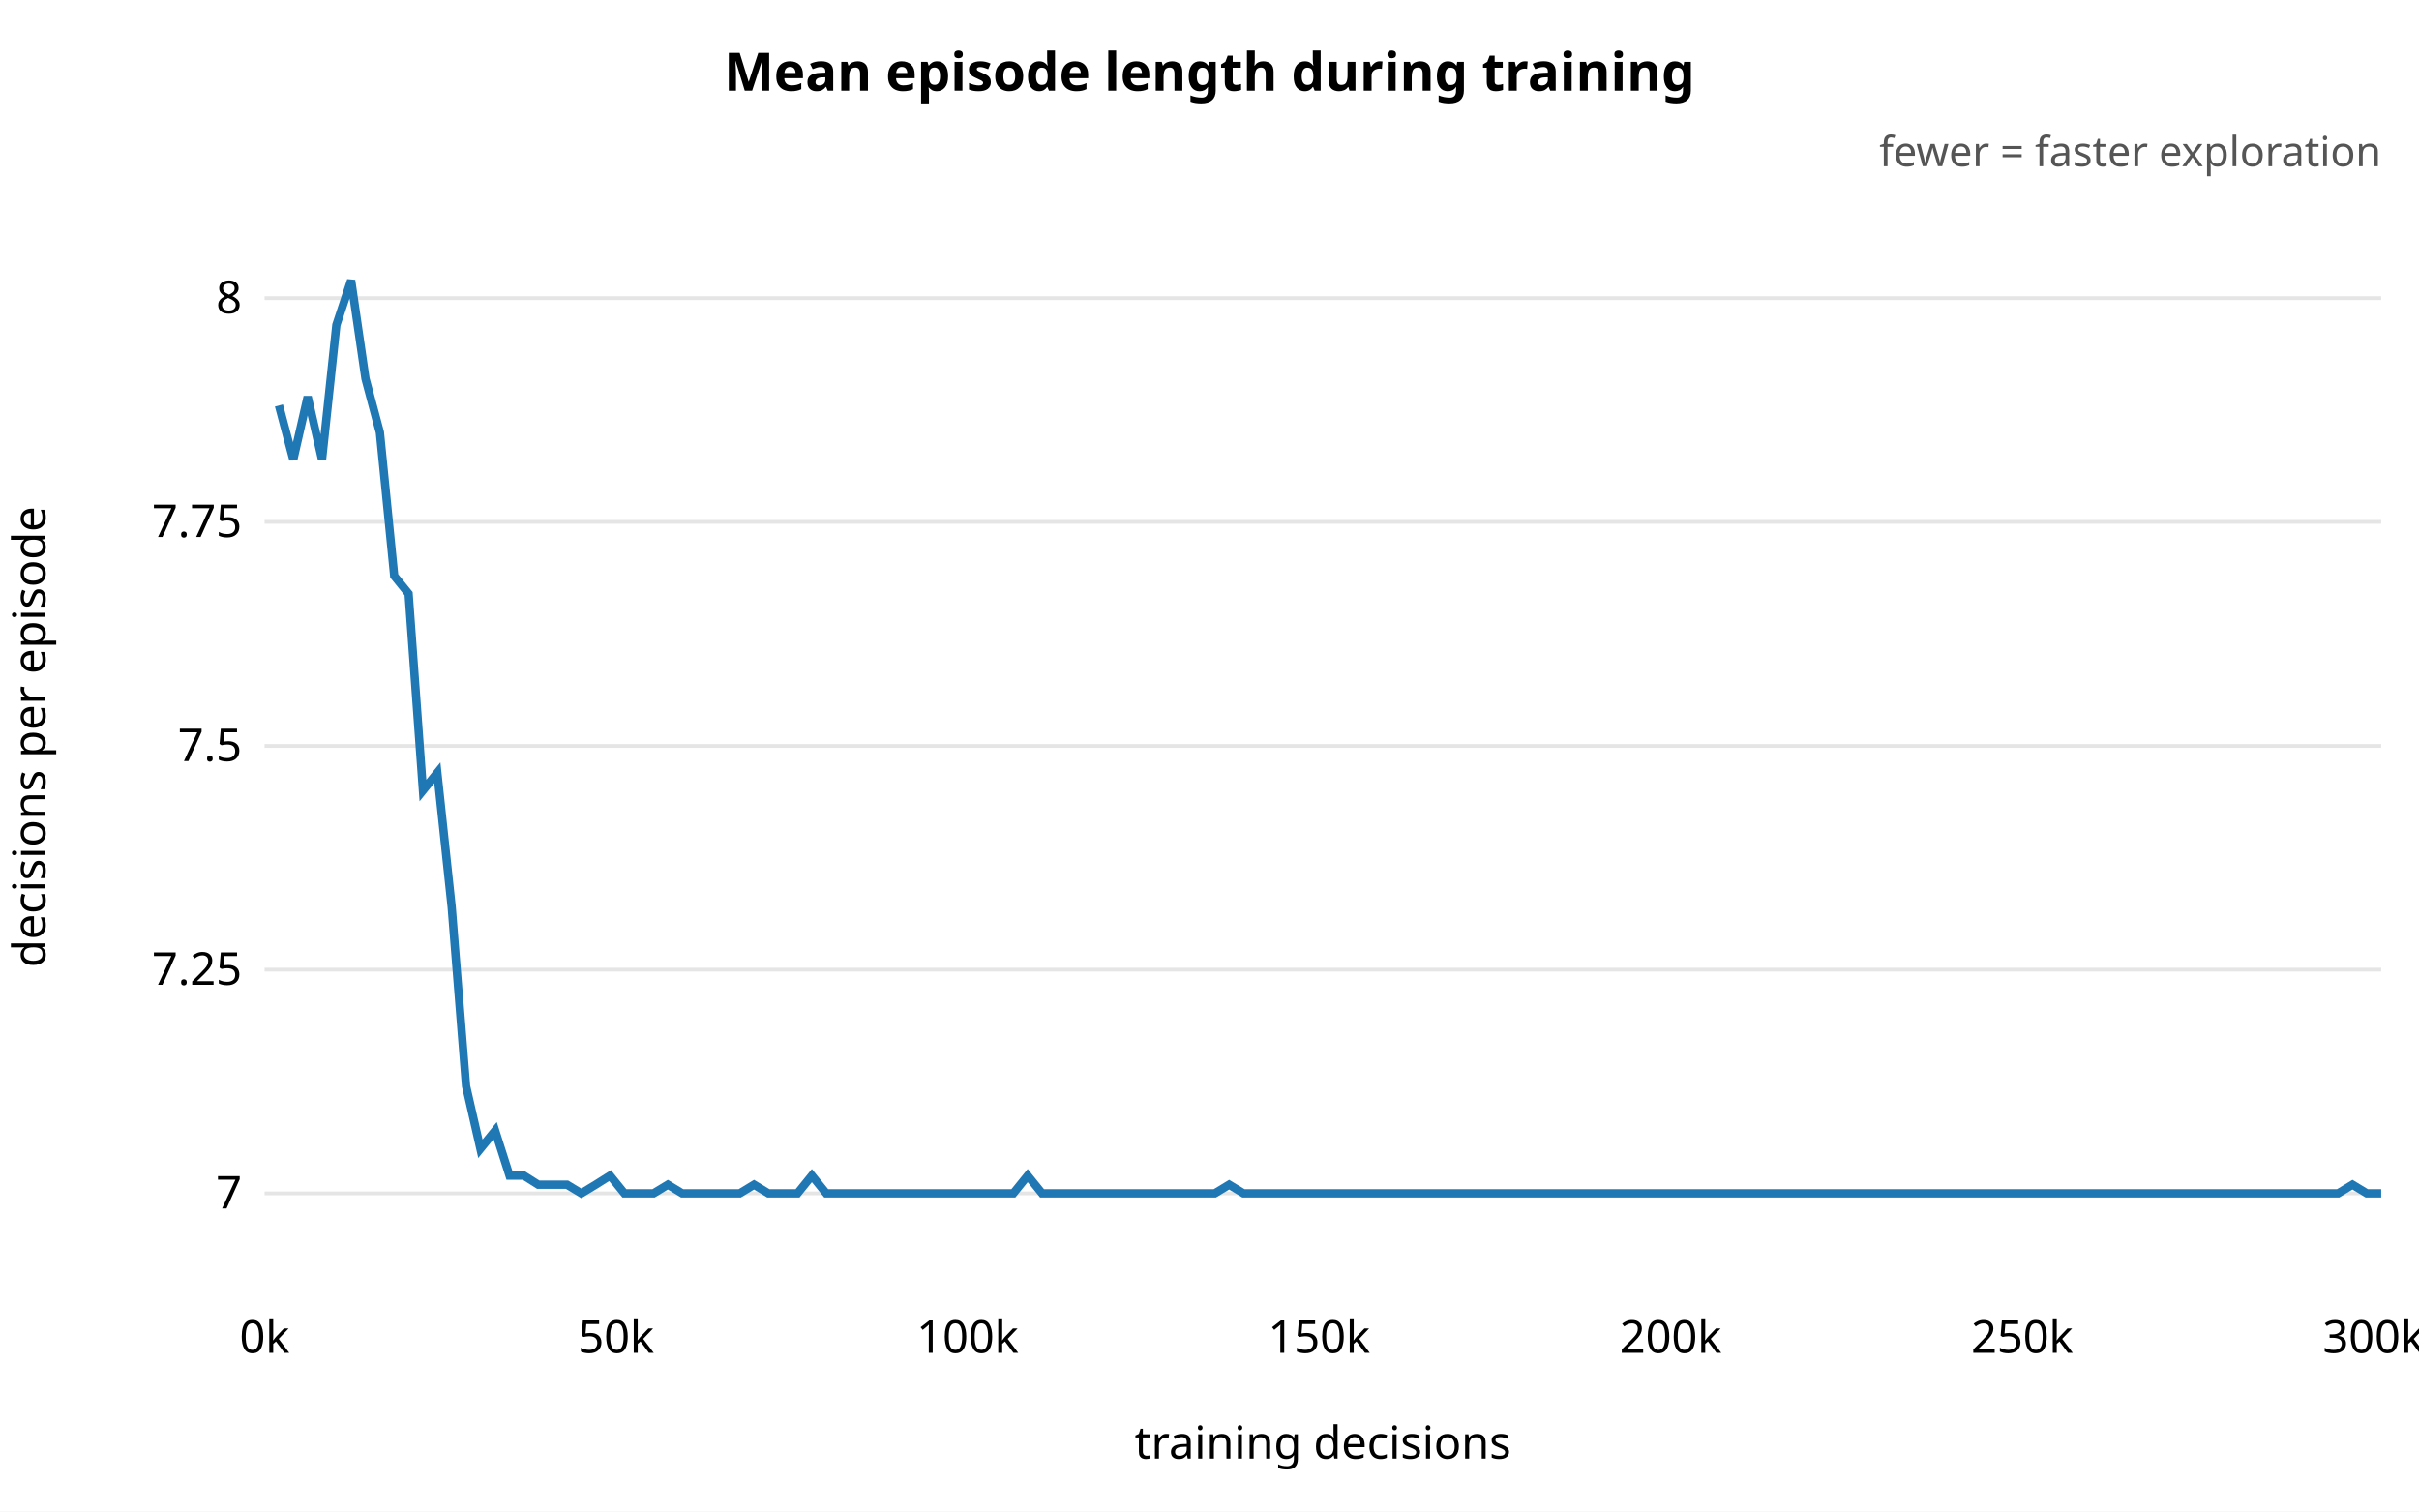
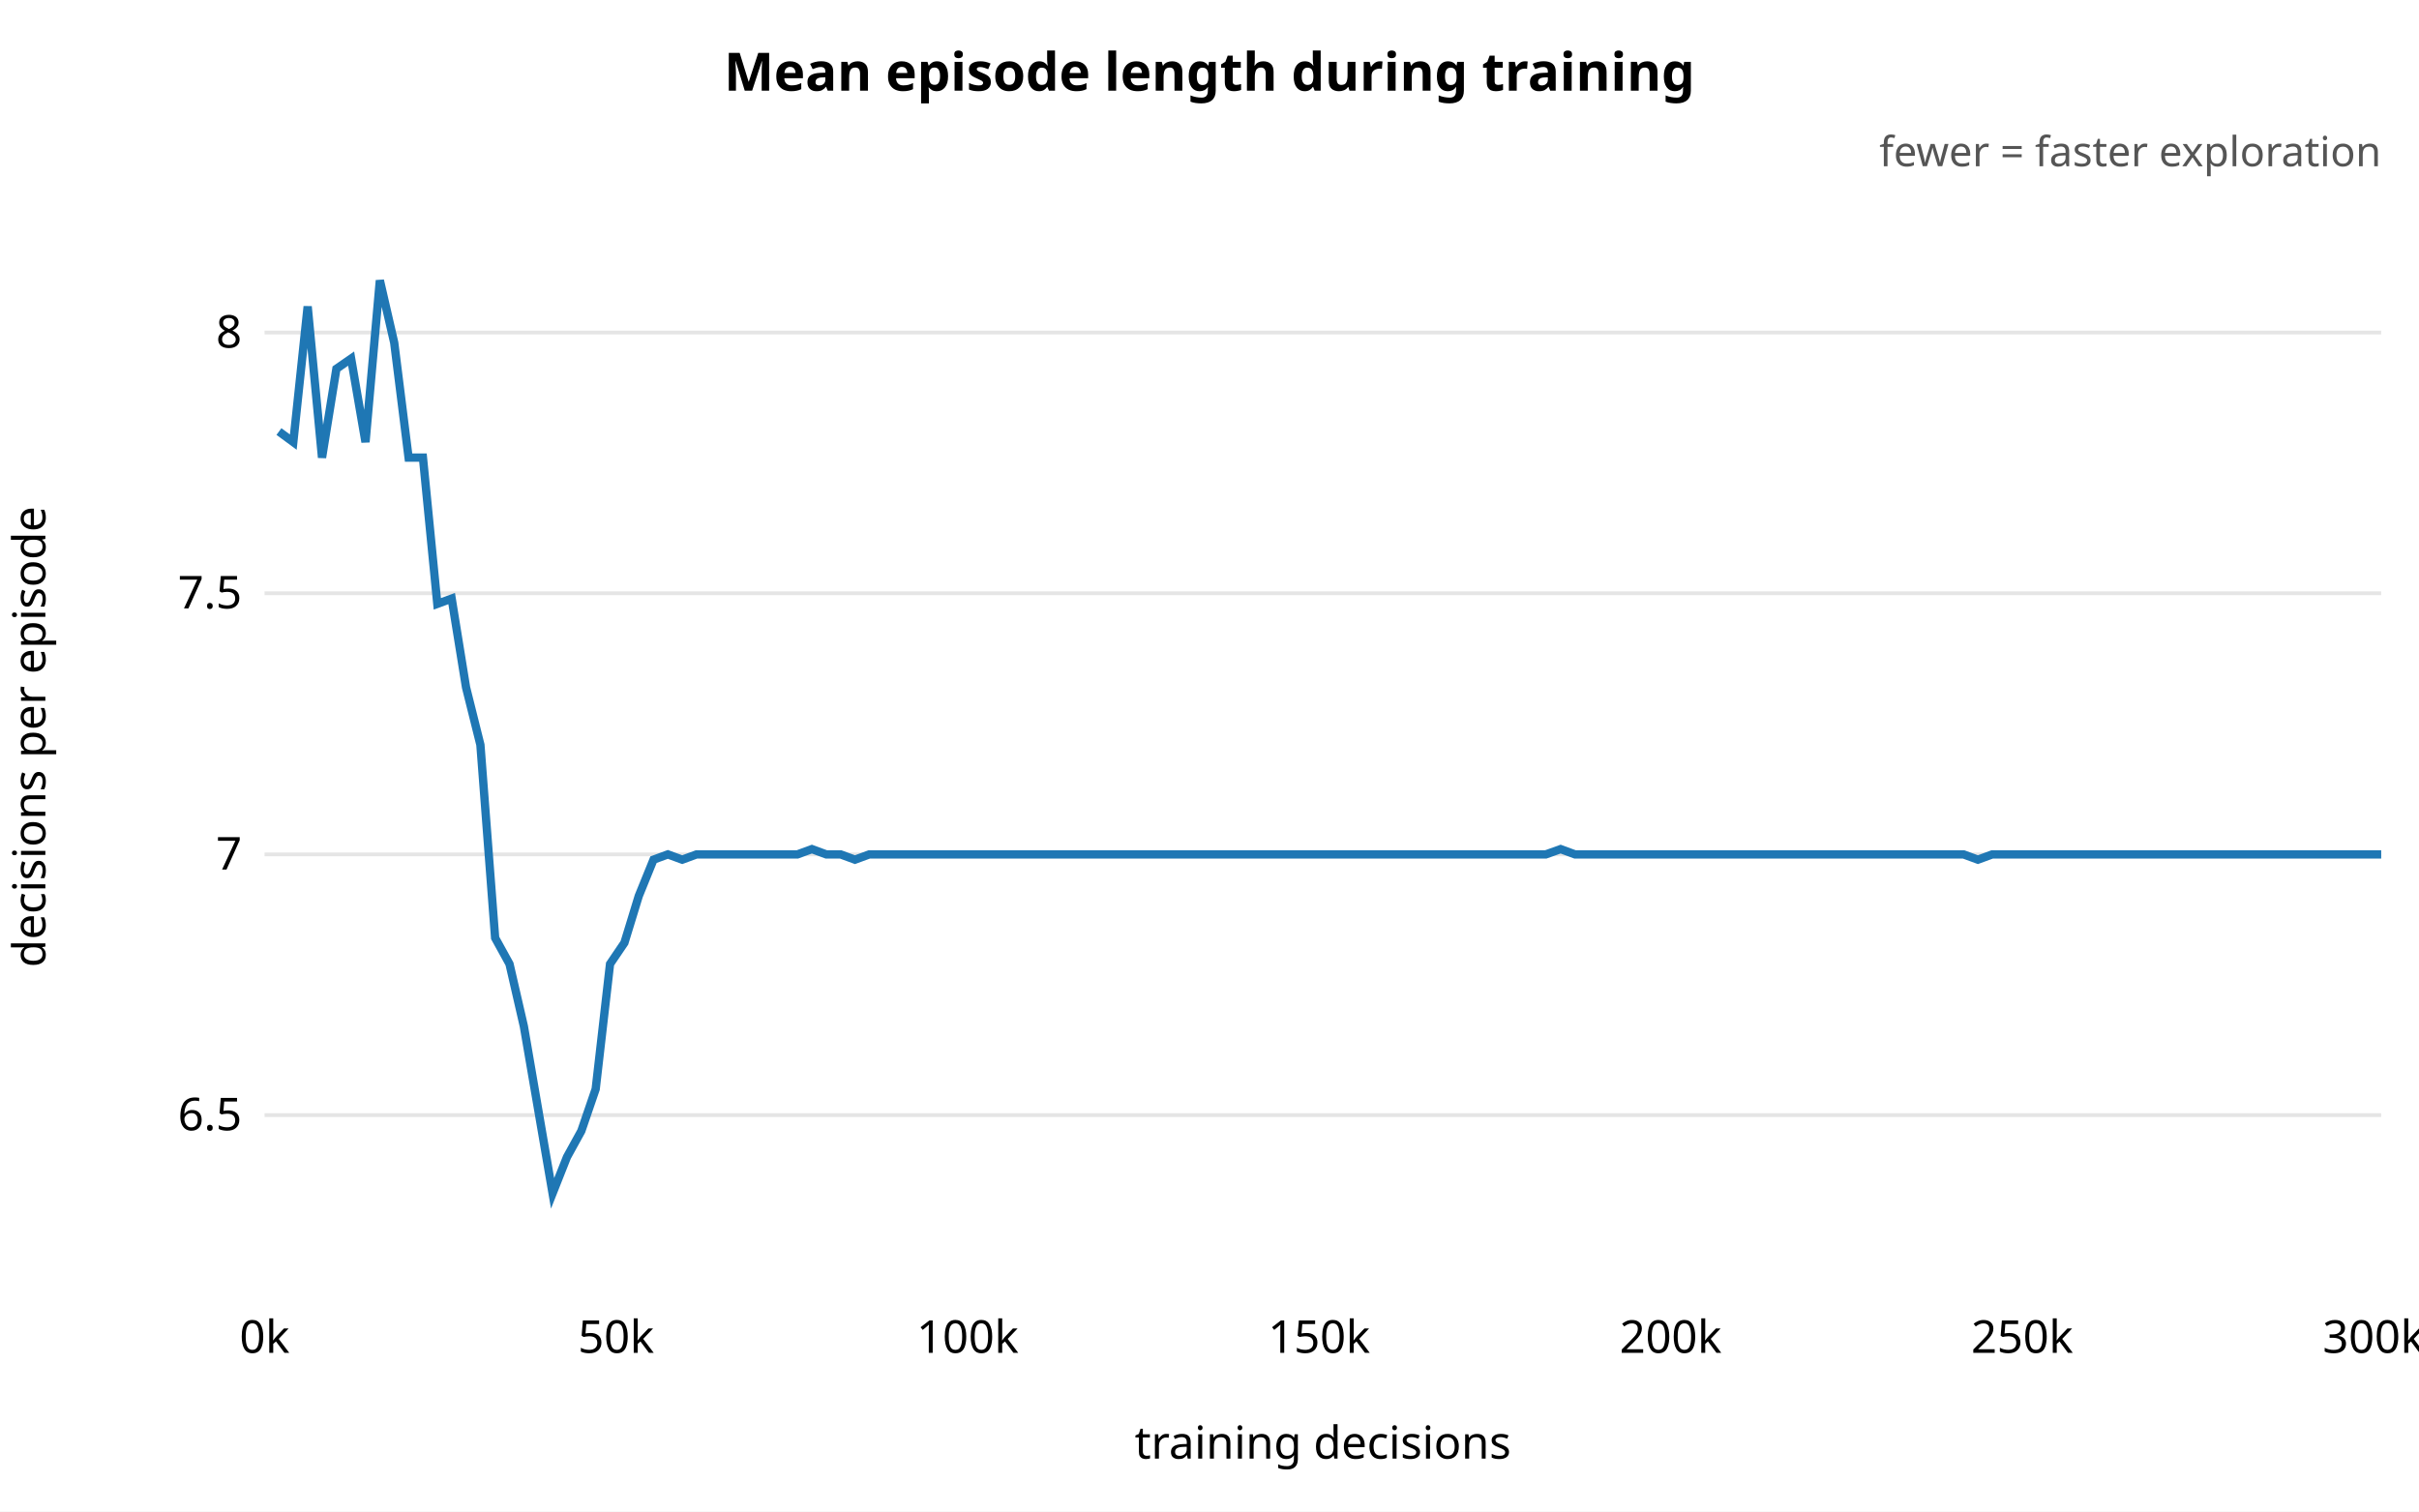
<svg xmlns="http://www.w3.org/2000/svg" width="640" height="400" font-family="sans-serif">
  <rect width="640" height="400" fill="white" />
  <text x="320.0" y="24" text-anchor="middle" font-size="14" font-weight="bold">Mean episode length during training</text>
  <text x="630" y="44" text-anchor="end" font-size="11" fill="#555">fewer = faster exploration</text>
-   <line x1="70" x2="630" y1="315.8" y2="315.8" stroke="#e5e5e5" />
-   <text x="64" y="319.8" text-anchor="end" font-size="12">7</text>
-   <line x1="70" x2="630" y1="256.6" y2="256.6" stroke="#e5e5e5" />
-   <text x="64" y="260.6" text-anchor="end" font-size="12">7.25</text>
-   <line x1="70" x2="630" y1="197.4" y2="197.4" stroke="#e5e5e5" />
-   <text x="64" y="201.4" text-anchor="end" font-size="12">7.5</text>
-   <line x1="70" x2="630" y1="138.1" y2="138.1" stroke="#e5e5e5" />
-   <text x="64" y="142.1" text-anchor="end" font-size="12">7.75</text>
-   <line x1="70" x2="630" y1="78.9" y2="78.9" stroke="#e5e5e5" />
-   <text x="64" y="82.9" text-anchor="end" font-size="12">8</text>
+   <line x1="70" x2="630" y1="295.1" y2="295.1" stroke="#e5e5e5" />
+   <text x="64" y="299.1" text-anchor="end" font-size="12">6.5</text>
+   <line x1="70" x2="630" y1="226.1" y2="226.1" stroke="#e5e5e5" />
+   <text x="64" y="230.1" text-anchor="end" font-size="12">7</text>
+   <line x1="70" x2="630" y1="157.0" y2="157.0" stroke="#e5e5e5" />
+   <text x="64" y="161.0" text-anchor="end" font-size="12">7.5</text>
+   <line x1="70" x2="630" y1="88.0" y2="88.0" stroke="#e5e5e5" />
+   <text x="64" y="92.0" text-anchor="end" font-size="12">8</text>
  <text x="70.0" y="358" text-anchor="middle" font-size="12">0k</text>
  <text x="163.0" y="358" text-anchor="middle" font-size="12">50k</text>
  <text x="256.0" y="358" text-anchor="middle" font-size="12">100k</text>
  <text x="349.0" y="358" text-anchor="middle" font-size="12">150k</text>
  <text x="442.0" y="358" text-anchor="middle" font-size="12">200k</text>
  <text x="535.0" y="358" text-anchor="middle" font-size="12">250k</text>
  <text x="628.0" y="358" text-anchor="middle" font-size="12">300k</text>
  <text x="350.0" y="386" text-anchor="middle" font-size="12">training decisions</text>
  <text x="12" y="195.0" transform="rotate(-90 12 195.0)" text-anchor="middle" font-size="12">decisions per episode</text>
-   <polyline points="73.8,107.3 77.6,121.6 81.4,105.0 85.2,121.6 89.0,86.0 92.9,74.2 96.7,100.2 100.5,114.4 104.3,152.4 108.1,157.1 111.9,209.2 115.7,204.5 119.5,240.0 123.3,287.4 127.1,304.0 131.0,299.2 134.8,311.1 138.6,311.1 142.4,313.5 146.2,313.5 150.0,313.5 153.8,315.8 157.6,313.5 161.4,311.1 165.2,315.8 169.0,315.8 172.9,315.8 176.7,313.5 180.5,315.8 184.3,315.8 188.1,315.8 191.9,315.8 195.7,315.8 199.5,313.5 203.3,315.8 207.1,315.8 211.0,315.8 214.8,311.1 218.6,315.8 222.4,315.8 226.2,315.8 230.0,315.8 233.8,315.8 237.6,315.8 241.4,315.8 245.2,315.8 249.0,315.8 252.9,315.8 256.7,315.8 260.5,315.8 264.3,315.8 268.1,315.8 271.9,311.1 275.7,315.8 279.5,315.8 283.3,315.8 287.1,315.8 291.0,315.8 294.8,315.8 298.6,315.8 302.4,315.8 306.2,315.8 310.0,315.8 313.8,315.8 317.6,315.8 321.4,315.8 325.2,313.5 329.0,315.8 332.9,315.8 336.7,315.8 340.5,315.8 344.3,315.8 348.1,315.8 351.9,315.8 355.7,315.8 359.5,315.8 363.3,315.8 367.1,315.8 371.0,315.8 374.8,315.8 378.6,315.8 382.4,315.8 386.2,315.8 390.0,315.8 393.8,315.8 397.6,315.8 401.4,315.8 405.2,315.8 409.0,315.8 412.9,315.8 416.7,315.8 420.5,315.8 424.3,315.8 428.1,315.8 431.9,315.8 435.7,315.8 439.5,315.8 443.3,315.8 447.1,315.8 451.0,315.8 454.8,315.8 458.6,315.8 462.4,315.8 466.2,315.8 470.0,315.8 473.8,315.8 477.6,315.8 481.4,315.8 485.2,315.8 489.0,315.8 492.9,315.8 496.7,315.8 500.5,315.8 504.3,315.8 508.1,315.8 511.9,315.8 515.7,315.8 519.5,315.8 523.3,315.8 527.1,315.8 531.0,315.8 534.8,315.8 538.6,315.8 542.4,315.8 546.2,315.8 550.0,315.8 553.8,315.8 557.6,315.8 561.4,315.8 565.2,315.8 569.0,315.8 572.9,315.8 576.7,315.8 580.5,315.8 584.3,315.8 588.1,315.8 591.9,315.8 595.7,315.8 599.5,315.8 603.3,315.8 607.1,315.8 611.0,315.8 614.8,315.8 618.6,315.8 622.4,313.5 626.2,315.8 630.0,315.8" fill="none" stroke="#1f77b4" stroke-width="2.2" />
+   <polyline points="73.8,114.2 77.6,117.0 81.4,81.1 85.2,121.1 89.0,97.6 92.9,94.9 96.7,117.0 100.5,74.2 104.3,90.7 108.1,121.1 111.9,121.1 115.7,159.8 119.5,158.4 123.3,181.9 127.1,197.1 131.0,248.2 134.8,255.1 138.6,271.6 142.4,293.7 146.2,315.8 150.0,306.2 153.8,299.3 157.6,288.2 161.4,255.1 165.2,249.5 169.0,237.1 172.9,227.5 176.7,226.1 180.5,227.5 184.3,226.1 188.1,226.1 191.9,226.1 195.7,226.1 199.5,226.1 203.3,226.1 207.1,226.1 211.0,226.1 214.8,224.7 218.6,226.1 222.4,226.1 226.2,227.5 230.0,226.1 233.8,226.1 237.6,226.1 241.4,226.1 245.2,226.1 249.0,226.1 252.9,226.1 256.7,226.1 260.5,226.1 264.3,226.1 268.1,226.1 271.9,226.1 275.7,226.1 279.5,226.1 283.3,226.1 287.1,226.1 291.0,226.1 294.8,226.1 298.6,226.1 302.4,226.1 306.2,226.1 310.0,226.1 313.8,226.1 317.6,226.1 321.4,226.1 325.2,226.1 329.0,226.1 332.9,226.1 336.7,226.1 340.5,226.1 344.3,226.1 348.1,226.1 351.9,226.1 355.7,226.1 359.5,226.1 363.3,226.1 367.1,226.1 371.0,226.1 374.8,226.1 378.6,226.1 382.4,226.1 386.2,226.1 390.0,226.1 393.8,226.1 397.6,226.1 401.4,226.1 405.2,226.1 409.0,226.1 412.9,224.7 416.7,226.1 420.5,226.1 424.3,226.1 428.1,226.1 431.9,226.1 435.7,226.1 439.5,226.1 443.3,226.1 447.1,226.1 451.0,226.1 454.8,226.1 458.6,226.1 462.4,226.1 466.2,226.1 470.0,226.1 473.8,226.1 477.6,226.1 481.4,226.1 485.2,226.1 489.0,226.1 492.9,226.1 496.7,226.1 500.5,226.1 504.3,226.1 508.1,226.1 511.9,226.1 515.7,226.1 519.5,226.1 523.3,227.5 527.1,226.1 531.0,226.1 534.8,226.1 538.6,226.1 542.4,226.1 546.2,226.1 550.0,226.1 553.8,226.1 557.6,226.1 561.4,226.1 565.2,226.1 569.0,226.1 572.9,226.1 576.7,226.1 580.5,226.1 584.3,226.1 588.1,226.1 591.9,226.1 595.7,226.1 599.5,226.1 603.3,226.1 607.1,226.1 611.0,226.1 614.8,226.1 618.6,226.1 622.4,226.1 626.2,226.1 630.0,226.1" fill="none" stroke="#1f77b4" stroke-width="2.2" />
</svg>
